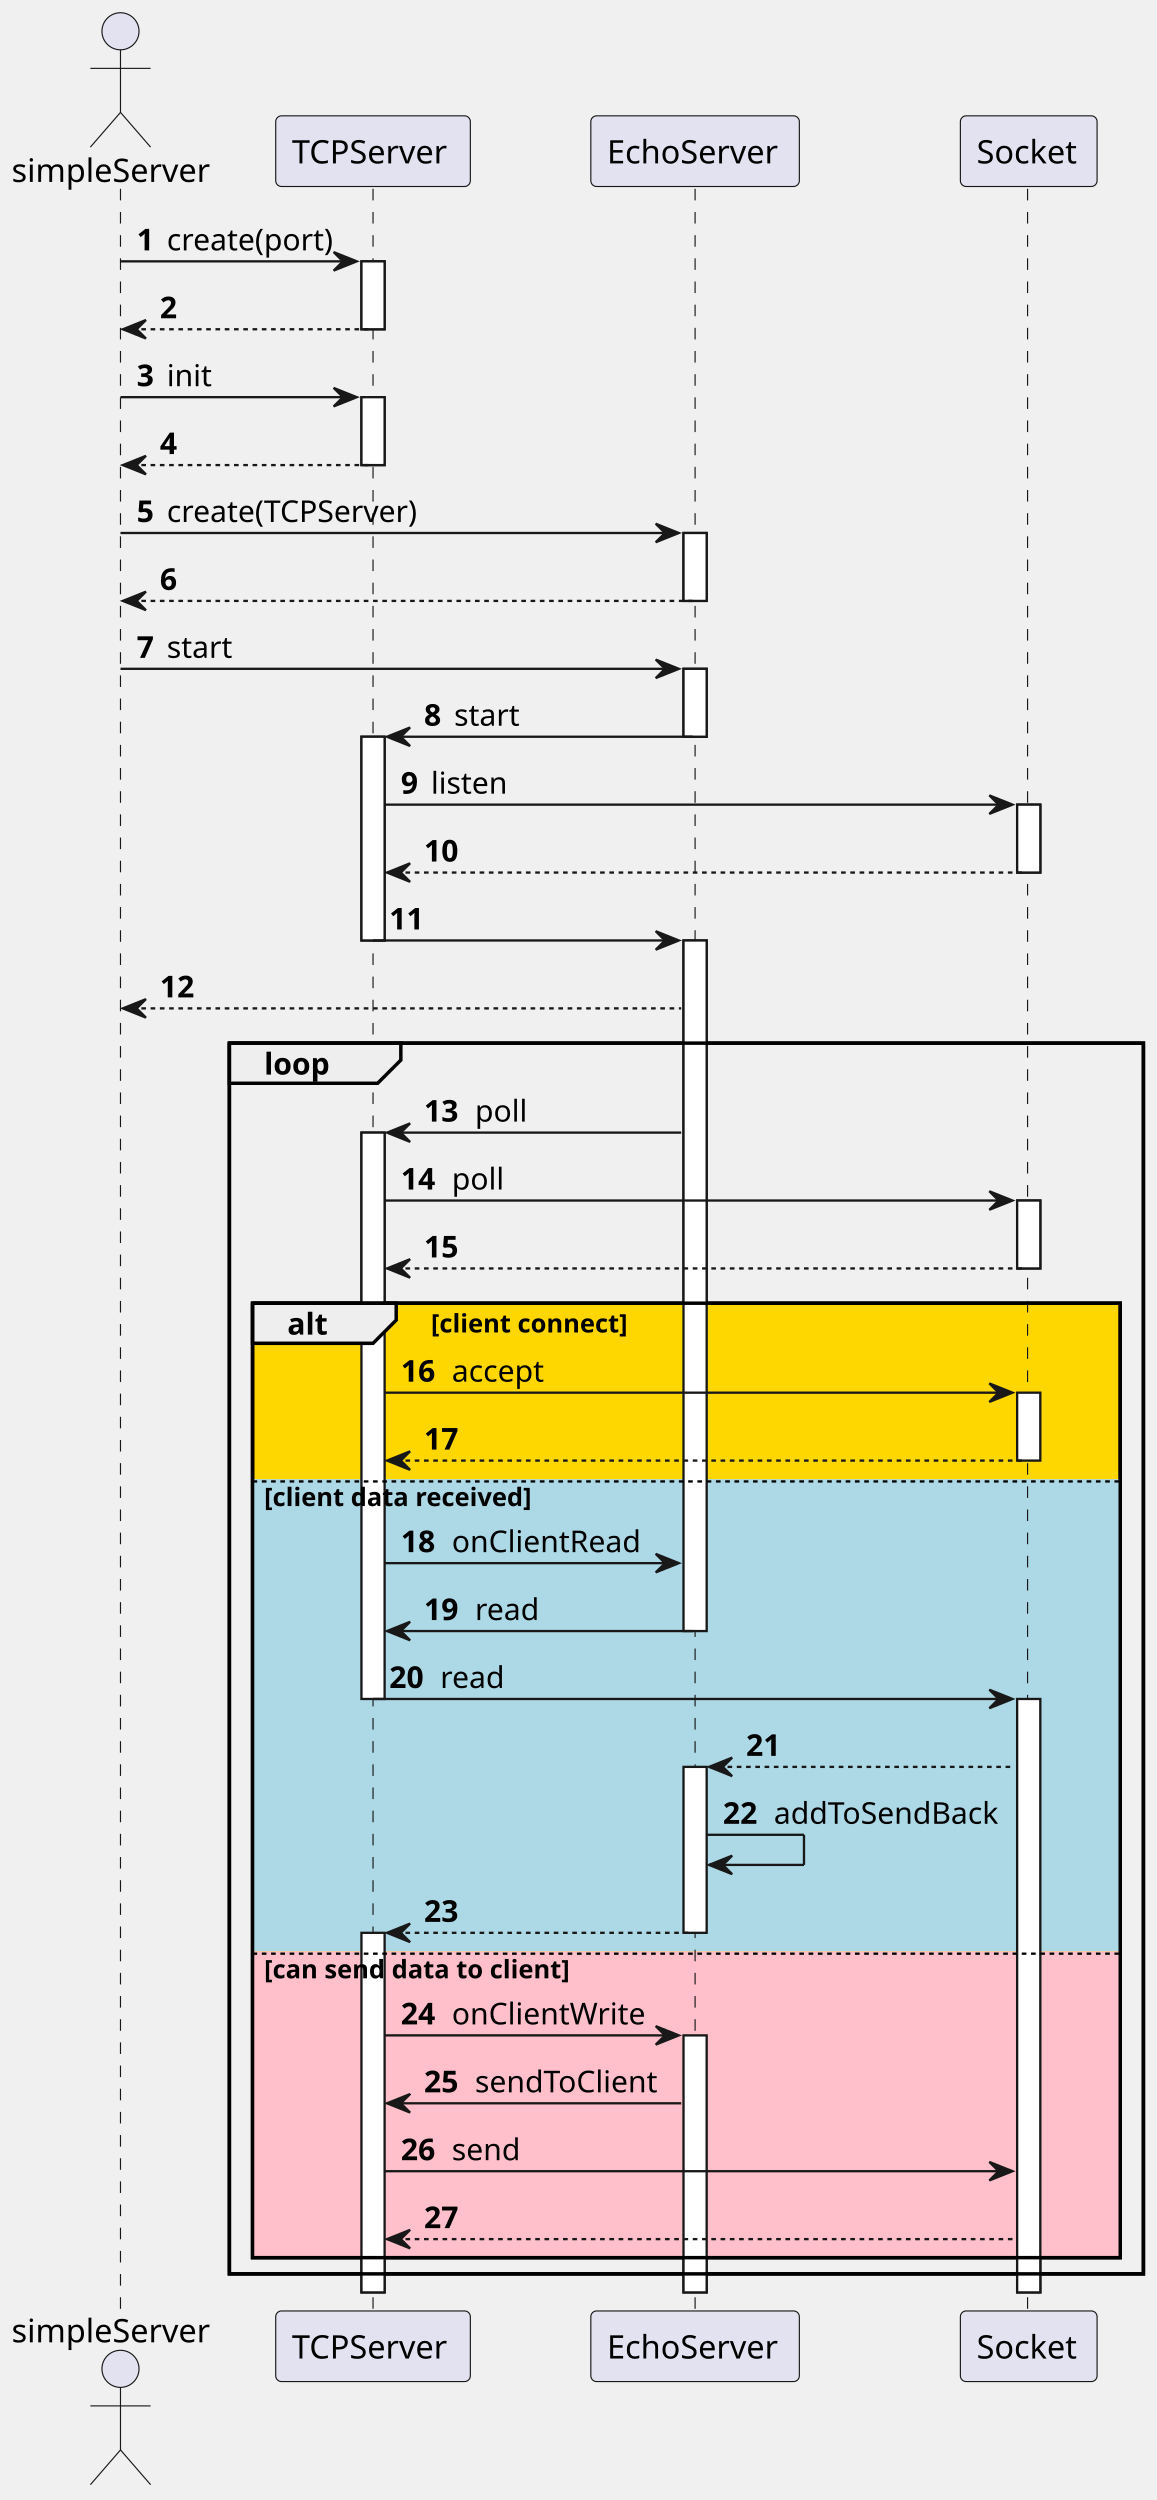
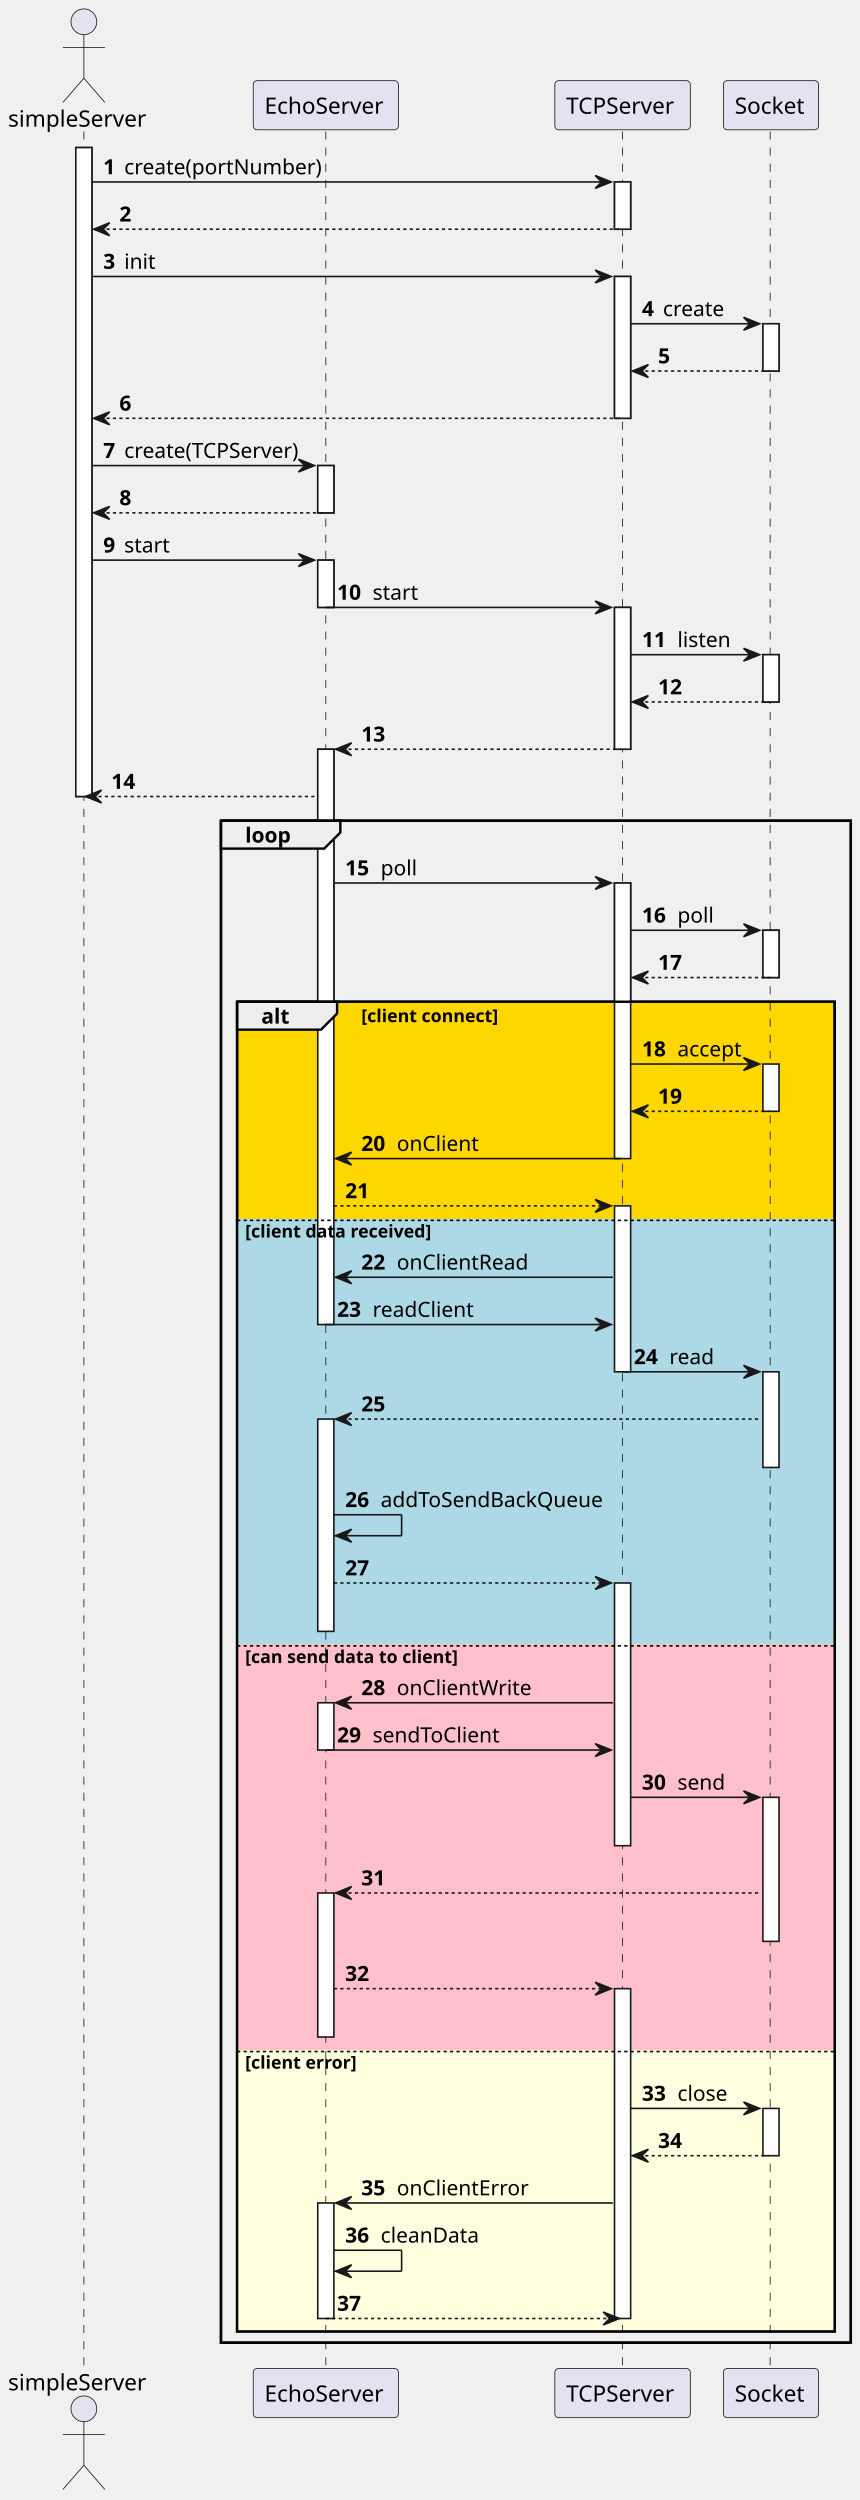
- <svg xmlns="http://www.w3.org/2000/svg" contentStyleType="text/css" height="1079px" preserveAspectRatio="none" style="width:499px;height:1079px;background:#FFFFFF;" version="1.1" viewBox="0 0 499 1079" width="499px" zoomAndPan="magnify">
+ <svg xmlns="http://www.w3.org/2000/svg" contentStyleType="text/css" height="1550px" preserveAspectRatio="none" style="width:533px;height:1550px;background:#FFFFFF;" version="1.1" viewBox="0 0 533 1550" width="533px" zoomAndPan="magnify">
  <defs />
  <g>
-     <rect fill="#FFFFFF" height="29.311" style="stroke:#181818;stroke-width:1.0;" width="10" x="156" y="112.799" />
-     <rect fill="#FFFFFF" height="29.311" style="stroke:#181818;stroke-width:1.0;" width="10" x="156" y="171.42" />
-     <rect fill="#FFFFFF" height="87.932" style="stroke:#181818;stroke-width:1.0;" width="10" x="156" y="317.973" />
-     <rect fill="#FFFFFF" height="244.44" style="stroke:#181818;stroke-width:1.0;" width="10" x="156" y="488.836" />
-     <rect fill="#FFFFFF" height="155.197" style="stroke:#181818;stroke-width:1.0;" width="10" x="156" y="834.207" />
-     <rect fill="#FFFFFF" height="29.311" style="stroke:#181818;stroke-width:1.0;" width="10" x="295" y="230.041" />
-     <rect fill="#FFFFFF" height="29.311" style="stroke:#181818;stroke-width:1.0;" width="10" x="295" y="288.662" />
-     <rect fill="#FFFFFF" height="298.06" style="stroke:#181818;stroke-width:1.0;" width="10" x="295" y="405.904" />
-     <rect fill="#FFFFFF" height="71.621" style="stroke:#181818;stroke-width:1.0;" width="10" x="295" y="762.586" />
-     <rect fill="#FFFFFF" height="110.932" style="stroke:#181818;stroke-width:1.0;" width="10" x="295" y="878.473" />
-     <rect fill="#FFFFFF" height="29.311" style="stroke:#181818;stroke-width:1.0;" width="10" x="439" y="347.283" />
-     <rect fill="#FFFFFF" height="29.311" style="stroke:#181818;stroke-width:1.0;" width="10" x="439" y="518.146" />
-     <rect fill="#FFFFFF" height="29.311" style="stroke:#181818;stroke-width:1.0;" width="10" x="439" y="601.078" />
-     <rect fill="#FFFFFF" height="256.129" style="stroke:#181818;stroke-width:1.0;" width="10" x="439" y="733.275" />
-     <rect fill="none" height="531.189" style="stroke:#000000;stroke-width:1.5;" width="394.5" x="99" y="450.215" />
-     <rect fill="#FFD700" height="411.947" style="stroke:#000000;stroke-width:1.5;" width="374.5" x="109" y="562.457" />
-     <rect fill="#ADD8E6" height="203.818" style="stroke:none;stroke-width:1.0;" width="374.5" x="109" y="638.389" />
-     <rect fill="#FFC0CB" height="132.197" style="stroke:none;stroke-width:1.0;" width="374.5" x="109" y="842.207" />
-     <line style="stroke:#181818;stroke-width:0.5;stroke-dasharray:5.0,5.0;" x1="52" x2="52" y1="81.488" y2="998.404" />
-     <line style="stroke:#181818;stroke-width:0.5;stroke-dasharray:5.0,5.0;" x1="161" x2="161" y1="81.488" y2="998.404" />
-     <line style="stroke:#181818;stroke-width:0.5;stroke-dasharray:5.0,5.0;" x1="300" x2="300" y1="81.488" y2="998.404" />
-     <line style="stroke:#181818;stroke-width:0.5;stroke-dasharray:5.0,5.0;" x1="443.5" x2="443.5" y1="81.488" y2="998.404" />
+     <rect fill="#FFFFFF" height="402.348" style="stroke:#181818;stroke-width:1.0;" width="10" x="47" y="91.488" />
+     <rect fill="#FFFFFF" height="29.311" style="stroke:#181818;stroke-width:1.0;" width="10" x="197" y="288.662" />
+     <rect fill="#FFFFFF" height="29.311" style="stroke:#181818;stroke-width:1.0;" width="10" x="197" y="347.283" />
+     <rect fill="#FFFFFF" height="356.682" style="stroke:#181818;stroke-width:1.0;" width="10" x="197" y="464.525" />
+     <rect fill="#FFFFFF" height="131.621" style="stroke:#181818;stroke-width:1.0;" width="10" x="197" y="879.828" />
+     <rect fill="#FFFFFF" height="29.311" style="stroke:#181818;stroke-width:1.0;" width="10" x="197" y="1055.715" />
+     <rect fill="#FFFFFF" height="89.311" style="stroke:#181818;stroke-width:1.0;" width="10" x="197" y="1173.647" />
+     <rect fill="#FFFFFF" height="71.621" style="stroke:#181818;stroke-width:1.0;" width="10" x="197" y="1365.844" />
+     <rect fill="#FFFFFF" height="29.311" style="stroke:#181818;stroke-width:1.0;" width="10" x="381" y="112.799" />
+     <rect fill="#FFFFFF" height="87.932" style="stroke:#181818;stroke-width:1.0;" width="10" x="381" y="171.42" />
+     <rect fill="#FFFFFF" height="87.932" style="stroke:#181818;stroke-width:1.0;" width="10" x="381" y="376.594" />
+     <rect fill="#FFFFFF" height="170.863" style="stroke:#181818;stroke-width:1.0;" width="10" x="381" y="547.457" />
+     <rect fill="#FFFFFF" height="102.887" style="stroke:#181818;stroke-width:1.0;" width="10" x="381" y="747.631" />
+     <rect fill="#FFFFFF" height="162.887" style="stroke:#181818;stroke-width:1.0;" width="10" x="381" y="981.449" />
+     <rect fill="#FFFFFF" height="204.508" style="stroke:#181818;stroke-width:1.0;" width="10" x="381" y="1232.957" />
+     <rect fill="#FFFFFF" height="29.311" style="stroke:#181818;stroke-width:1.0;" width="10" x="473" y="200.731" />
+     <rect fill="#FFFFFF" height="29.311" style="stroke:#181818;stroke-width:1.0;" width="10" x="473" y="405.904" />
+     <rect fill="#FFFFFF" height="29.311" style="stroke:#181818;stroke-width:1.0;" width="10" x="473" y="576.768" />
+     <rect fill="#FFFFFF" height="29.311" style="stroke:#181818;stroke-width:1.0;" width="10" x="473" y="659.699" />
+     <rect fill="#FFFFFF" height="59.31" style="stroke:#181818;stroke-width:1.0;" width="10" x="473" y="850.518" />
+     <rect fill="#FFFFFF" height="89.311" style="stroke:#181818;stroke-width:1.0;" width="10" x="473" y="1114.336" />
+     <rect fill="#FFFFFF" height="29.311" style="stroke:#181818;stroke-width:1.0;" width="10" x="473" y="1307.223" />
+     <rect fill="none" height="943.629" style="stroke:#000000;stroke-width:1.5;" width="390.5" x="137" y="508.836" />
+     <rect fill="#FFD700" height="824.387" style="stroke:#000000;stroke-width:1.5;" width="370.5" x="147" y="621.078" />
+     <rect fill="#ADD8E6" height="263.818" style="stroke:none;stroke-width:1.0;" width="370.5" x="147" y="755.631" />
+     <rect fill="#FFC0CB" height="251.508" style="stroke:none;stroke-width:1.0;" width="370.5" x="147" y="1019.449" />
+     <rect fill="#FFFFE0" height="174.508" style="stroke:none;stroke-width:1.0;" width="370.5" x="147" y="1270.957" />
+     <line style="stroke:#181818;stroke-width:0.5;stroke-dasharray:5.0,5.0;" x1="52" x2="52" y1="81.488" y2="1469.465" />
+     <line style="stroke:#181818;stroke-width:0.5;stroke-dasharray:5.0,5.0;" x1="202" x2="202" y1="81.488" y2="1469.465" />
+     <line style="stroke:#181818;stroke-width:0.5;stroke-dasharray:5.0,5.0;" x1="386" x2="386" y1="81.488" y2="1469.465" />
+     <line style="stroke:#181818;stroke-width:0.5;stroke-dasharray:5.0,5.0;" x1="477.5" x2="477.5" y1="81.488" y2="1469.465" />
    <text fill="#000000" font-family="sans-serif" font-size="14" lengthAdjust="spacing" textLength="88" x="5" y="78.535">simpleServer</text>
    <ellipse cx="52" cy="13.5" fill="#E2E2F0" rx="8" ry="8" style="stroke:#181818;stroke-width:0.5;" />
    <path d="M52,21.5 L52,48.5 M39,29.5 L65,29.5 M52,48.5 L39,63.5 M52,48.5 L65,63.5 " fill="none" style="stroke:#181818;stroke-width:0.5;" />
-     <text fill="#000000" font-family="sans-serif" font-size="14" lengthAdjust="spacing" textLength="88" x="5" y="1010.939">simpleServer</text>
-     <ellipse cx="52" cy="1022.393" fill="#E2E2F0" rx="8" ry="8" style="stroke:#181818;stroke-width:0.5;" />
-     <path d="M52,1030.393 L52,1057.393 M39,1038.393 L65,1038.393 M52,1057.393 L39,1072.393 M52,1057.393 L65,1072.393 " fill="none" style="stroke:#181818;stroke-width:0.5;" />
-     <rect fill="#E2E2F0" height="30.488" rx="2.5" ry="2.5" style="stroke:#181818;stroke-width:0.5;" width="84" x="119" y="50" />
-     <text fill="#000000" font-family="sans-serif" font-size="14" lengthAdjust="spacing" textLength="70" x="126" y="70.535">TCPServer</text>
-     <rect fill="#E2E2F0" height="30.488" rx="2.5" ry="2.5" style="stroke:#181818;stroke-width:0.5;" width="84" x="119" y="997.404" />
-     <text fill="#000000" font-family="sans-serif" font-size="14" lengthAdjust="spacing" textLength="70" x="126" y="1017.939">TCPServer</text>
-     <rect fill="#E2E2F0" height="30.488" rx="2.5" ry="2.5" style="stroke:#181818;stroke-width:0.5;" width="90" x="255" y="50" />
-     <text fill="#000000" font-family="sans-serif" font-size="14" lengthAdjust="spacing" textLength="76" x="262" y="70.535">EchoServer</text>
-     <rect fill="#E2E2F0" height="30.488" rx="2.5" ry="2.5" style="stroke:#181818;stroke-width:0.5;" width="90" x="255" y="997.404" />
-     <text fill="#000000" font-family="sans-serif" font-size="14" lengthAdjust="spacing" textLength="76" x="262" y="1017.939">EchoServer</text>
-     <rect fill="#E2E2F0" height="30.488" rx="2.5" ry="2.5" style="stroke:#181818;stroke-width:0.5;" width="59" x="414.5" y="50" />
-     <text fill="#000000" font-family="sans-serif" font-size="14" lengthAdjust="spacing" textLength="45" x="421.5" y="70.535">Socket</text>
-     <rect fill="#E2E2F0" height="30.488" rx="2.5" ry="2.5" style="stroke:#181818;stroke-width:0.5;" width="59" x="414.5" y="997.404" />
-     <text fill="#000000" font-family="sans-serif" font-size="14" lengthAdjust="spacing" textLength="45" x="421.5" y="1017.939">Socket</text>
-     <rect fill="#FFFFFF" height="29.311" style="stroke:#181818;stroke-width:1.0;" width="10" x="156" y="112.799" />
-     <rect fill="#FFFFFF" height="29.311" style="stroke:#181818;stroke-width:1.0;" width="10" x="156" y="171.42" />
-     <rect fill="#FFFFFF" height="87.932" style="stroke:#181818;stroke-width:1.0;" width="10" x="156" y="317.973" />
-     <rect fill="#FFFFFF" height="244.44" style="stroke:#181818;stroke-width:1.0;" width="10" x="156" y="488.836" />
-     <rect fill="#FFFFFF" height="155.197" style="stroke:#181818;stroke-width:1.0;" width="10" x="156" y="834.207" />
-     <rect fill="#FFFFFF" height="29.311" style="stroke:#181818;stroke-width:1.0;" width="10" x="295" y="230.041" />
-     <rect fill="#FFFFFF" height="29.311" style="stroke:#181818;stroke-width:1.0;" width="10" x="295" y="288.662" />
-     <rect fill="#FFFFFF" height="298.06" style="stroke:#181818;stroke-width:1.0;" width="10" x="295" y="405.904" />
-     <rect fill="#FFFFFF" height="71.621" style="stroke:#181818;stroke-width:1.0;" width="10" x="295" y="762.586" />
-     <rect fill="#FFFFFF" height="110.932" style="stroke:#181818;stroke-width:1.0;" width="10" x="295" y="878.473" />
-     <rect fill="#FFFFFF" height="29.311" style="stroke:#181818;stroke-width:1.0;" width="10" x="439" y="347.283" />
-     <rect fill="#FFFFFF" height="29.311" style="stroke:#181818;stroke-width:1.0;" width="10" x="439" y="518.146" />
-     <rect fill="#FFFFFF" height="29.311" style="stroke:#181818;stroke-width:1.0;" width="10" x="439" y="601.078" />
-     <rect fill="#FFFFFF" height="256.129" style="stroke:#181818;stroke-width:1.0;" width="10" x="439" y="733.275" />
-     <polygon fill="#181818" points="144,108.799,154,112.799,144,116.799,148,112.799" style="stroke:#181818;stroke-width:1.0;" />
-     <line style="stroke:#181818;stroke-width:1.0;" x1="52" x2="150" y1="112.799" y2="112.799" />
-     <text fill="#000000" font-family="sans-serif" font-size="13" font-weight="bold" lengthAdjust="spacing" textLength="9" x="59" y="108.057">1</text>
-     <text fill="#000000" font-family="sans-serif" font-size="13" lengthAdjust="spacing" textLength="72" x="72" y="108.057">create(port)</text>
-     <polygon fill="#181818" points="63,138.109,53,142.109,63,146.109,59,142.109" style="stroke:#181818;stroke-width:1.0;" />
-     <line style="stroke:#181818;stroke-width:1.0;stroke-dasharray:2.0,2.0;" x1="57" x2="160" y1="142.109" y2="142.109" />
-     <text fill="#000000" font-family="sans-serif" font-size="13" font-weight="bold" lengthAdjust="spacing" textLength="9" x="69" y="137.367">2</text>
-     <text fill="#000000" font-family="sans-serif" font-size="13" lengthAdjust="spacing" textLength="4" x="82" y="137.367"> </text>
-     <polygon fill="#181818" points="144,167.42,154,171.42,144,175.42,148,171.42" style="stroke:#181818;stroke-width:1.0;" />
-     <line style="stroke:#181818;stroke-width:1.0;" x1="52" x2="150" y1="171.42" y2="171.42" />
-     <text fill="#000000" font-family="sans-serif" font-size="13" font-weight="bold" lengthAdjust="spacing" textLength="9" x="59" y="166.678">3</text>
-     <text fill="#000000" font-family="sans-serif" font-size="13" lengthAdjust="spacing" textLength="21" x="72" y="166.678">init</text>
-     <polygon fill="#181818" points="63,196.731,53,200.731,63,204.731,59,200.731" style="stroke:#181818;stroke-width:1.0;" />
-     <line style="stroke:#181818;stroke-width:1.0;stroke-dasharray:2.0,2.0;" x1="57" x2="160" y1="200.731" y2="200.731" />
-     <text fill="#000000" font-family="sans-serif" font-size="13" font-weight="bold" lengthAdjust="spacing" textLength="9" x="69" y="195.988">4</text>
-     <text fill="#000000" font-family="sans-serif" font-size="13" lengthAdjust="spacing" textLength="4" x="82" y="195.988"> </text>
-     <polygon fill="#181818" points="283,226.041,293,230.041,283,234.041,287,230.041" style="stroke:#181818;stroke-width:1.0;" />
-     <line style="stroke:#181818;stroke-width:1.0;" x1="52" x2="289" y1="230.041" y2="230.041" />
-     <text fill="#000000" font-family="sans-serif" font-size="13" font-weight="bold" lengthAdjust="spacing" textLength="9" x="59" y="225.299">5</text>
-     <text fill="#000000" font-family="sans-serif" font-size="13" lengthAdjust="spacing" textLength="108" x="72" y="225.299">create(TCPServer)</text>
-     <polygon fill="#181818" points="63,255.352,53,259.352,63,263.352,59,259.352" style="stroke:#181818;stroke-width:1.0;" />
-     <line style="stroke:#181818;stroke-width:1.0;stroke-dasharray:2.0,2.0;" x1="57" x2="299" y1="259.352" y2="259.352" />
-     <text fill="#000000" font-family="sans-serif" font-size="13" font-weight="bold" lengthAdjust="spacing" textLength="9" x="69" y="254.609">6</text>
-     <text fill="#000000" font-family="sans-serif" font-size="13" lengthAdjust="spacing" textLength="4" x="82" y="254.609"> </text>
-     <polygon fill="#181818" points="283,284.662,293,288.662,283,292.662,287,288.662" style="stroke:#181818;stroke-width:1.0;" />
-     <line style="stroke:#181818;stroke-width:1.0;" x1="52" x2="289" y1="288.662" y2="288.662" />
-     <text fill="#000000" font-family="sans-serif" font-size="13" font-weight="bold" lengthAdjust="spacing" textLength="9" x="59" y="283.92">7</text>
-     <text fill="#000000" font-family="sans-serif" font-size="13" lengthAdjust="spacing" textLength="29" x="72" y="283.92">start</text>
-     <polygon fill="#181818" points="177,313.973,167,317.973,177,321.973,173,317.973" style="stroke:#181818;stroke-width:1.0;" />
-     <line style="stroke:#181818;stroke-width:1.0;" x1="171" x2="299" y1="317.973" y2="317.973" />
-     <text fill="#000000" font-family="sans-serif" font-size="13" font-weight="bold" lengthAdjust="spacing" textLength="9" x="183" y="313.231">8</text>
-     <text fill="#000000" font-family="sans-serif" font-size="13" lengthAdjust="spacing" textLength="29" x="196" y="313.231">start</text>
-     <polygon fill="#181818" points="427,343.283,437,347.283,427,351.283,431,347.283" style="stroke:#181818;stroke-width:1.0;" />
-     <line style="stroke:#181818;stroke-width:1.0;" x1="166" x2="433" y1="347.283" y2="347.283" />
-     <text fill="#000000" font-family="sans-serif" font-size="13" font-weight="bold" lengthAdjust="spacing" textLength="9" x="173" y="342.541">9</text>
-     <text fill="#000000" font-family="sans-serif" font-size="13" lengthAdjust="spacing" textLength="35" x="186" y="342.541">listen</text>
-     <polygon fill="#181818" points="177,372.594,167,376.594,177,380.594,173,376.594" style="stroke:#181818;stroke-width:1.0;" />
-     <line style="stroke:#181818;stroke-width:1.0;stroke-dasharray:2.0,2.0;" x1="171" x2="443" y1="376.594" y2="376.594" />
-     <text fill="#000000" font-family="sans-serif" font-size="13" font-weight="bold" lengthAdjust="spacing" textLength="18" x="183" y="371.852">10</text>
-     <text fill="#000000" font-family="sans-serif" font-size="13" lengthAdjust="spacing" textLength="4" x="205" y="371.852"> </text>
-     <polygon fill="#181818" points="283,401.904,293,405.904,283,409.904,287,405.904" style="stroke:#181818;stroke-width:1.0;" />
-     <line style="stroke:#181818;stroke-width:1.0;" x1="161" x2="289" y1="405.904" y2="405.904" />
-     <text fill="#000000" font-family="sans-serif" font-size="13" font-weight="bold" lengthAdjust="spacing" textLength="18" x="168" y="401.162">11</text>
-     <text fill="#000000" font-family="sans-serif" font-size="13" lengthAdjust="spacing" textLength="4" x="190" y="401.162"> </text>
-     <polygon fill="#181818" points="63,431.215,53,435.215,63,439.215,59,435.215" style="stroke:#181818;stroke-width:1.0;" />
-     <line style="stroke:#181818;stroke-width:1.0;stroke-dasharray:2.0,2.0;" x1="57" x2="294" y1="435.215" y2="435.215" />
-     <text fill="#000000" font-family="sans-serif" font-size="13" font-weight="bold" lengthAdjust="spacing" textLength="18" x="69" y="430.473">12</text>
-     <text fill="#000000" font-family="sans-serif" font-size="13" lengthAdjust="spacing" textLength="4" x="91" y="430.473"> </text>
-     <path d="M99,450.215 L173,450.215 L173,457.525 L163,467.525 L99,467.525 L99,450.215 " fill="#EEEEEE" style="stroke:#000000;stroke-width:1.5;" />
-     <rect fill="none" height="531.189" style="stroke:#000000;stroke-width:1.5;" width="394.5" x="99" y="450.215" />
-     <text fill="#000000" font-family="sans-serif" font-size="13" font-weight="bold" lengthAdjust="spacing" textLength="29" x="114" y="463.783">loop</text>
-     <polygon fill="#181818" points="177,484.836,167,488.836,177,492.836,173,488.836" style="stroke:#181818;stroke-width:1.0;" />
-     <line style="stroke:#181818;stroke-width:1.0;" x1="171" x2="294" y1="488.836" y2="488.836" />
-     <text fill="#000000" font-family="sans-serif" font-size="13" font-weight="bold" lengthAdjust="spacing" textLength="18" x="183" y="484.094">13</text>
-     <text fill="#000000" font-family="sans-serif" font-size="13" lengthAdjust="spacing" textLength="24" x="205" y="484.094">poll</text>
-     <polygon fill="#181818" points="427,514.146,437,518.146,427,522.146,431,518.146" style="stroke:#181818;stroke-width:1.0;" />
-     <line style="stroke:#181818;stroke-width:1.0;" x1="166" x2="433" y1="518.146" y2="518.146" />
-     <text fill="#000000" font-family="sans-serif" font-size="13" font-weight="bold" lengthAdjust="spacing" textLength="18" x="173" y="513.404">14</text>
-     <text fill="#000000" font-family="sans-serif" font-size="13" lengthAdjust="spacing" textLength="24" x="195" y="513.404">poll</text>
-     <polygon fill="#181818" points="177,543.457,167,547.457,177,551.457,173,547.457" style="stroke:#181818;stroke-width:1.0;" />
-     <line style="stroke:#181818;stroke-width:1.0;stroke-dasharray:2.0,2.0;" x1="171" x2="443" y1="547.457" y2="547.457" />
-     <text fill="#000000" font-family="sans-serif" font-size="13" font-weight="bold" lengthAdjust="spacing" textLength="18" x="183" y="542.715">15</text>
-     <text fill="#000000" font-family="sans-serif" font-size="13" lengthAdjust="spacing" textLength="4" x="205" y="542.715"> </text>
-     <path d="M109,562.457 L171,562.457 L171,569.768 L161,579.768 L109,579.768 L109,562.457 " fill="#EEEEEE" style="stroke:#000000;stroke-width:1.5;" />
-     <rect fill="none" height="411.947" style="stroke:#000000;stroke-width:1.5;" width="374.5" x="109" y="562.457" />
-     <text fill="#000000" font-family="sans-serif" font-size="13" font-weight="bold" lengthAdjust="spacing" textLength="17" x="124" y="576.025">alt</text>
-     <text fill="#000000" font-family="sans-serif" font-size="11" font-weight="bold" lengthAdjust="spacing" textLength="86" x="186" y="575.092">[client connect]</text>
-     <polygon fill="#181818" points="427,597.078,437,601.078,427,605.078,431,601.078" style="stroke:#181818;stroke-width:1.0;" />
-     <line style="stroke:#181818;stroke-width:1.0;" x1="166" x2="433" y1="601.078" y2="601.078" />
-     <text fill="#000000" font-family="sans-serif" font-size="13" font-weight="bold" lengthAdjust="spacing" textLength="18" x="173" y="596.336">16</text>
-     <text fill="#000000" font-family="sans-serif" font-size="13" lengthAdjust="spacing" textLength="41" x="195" y="596.336">accept</text>
-     <polygon fill="#181818" points="177,626.389,167,630.389,177,634.389,173,630.389" style="stroke:#181818;stroke-width:1.0;" />
-     <line style="stroke:#181818;stroke-width:1.0;stroke-dasharray:2.0,2.0;" x1="171" x2="443" y1="630.389" y2="630.389" />
-     <text fill="#000000" font-family="sans-serif" font-size="13" font-weight="bold" lengthAdjust="spacing" textLength="18" x="183" y="625.646">17</text>
-     <text fill="#000000" font-family="sans-serif" font-size="13" lengthAdjust="spacing" textLength="4" x="205" y="625.646"> </text>
-     <line style="stroke:#000000;stroke-width:1.0;stroke-dasharray:2.0,2.0;" x1="109" x2="483.5" y1="639.389" y2="639.389" />
-     <text fill="#000000" font-family="sans-serif" font-size="11" font-weight="bold" lengthAdjust="spacing" textLength="117" x="114" y="650.023">[client data received]</text>
-     <polygon fill="#181818" points="283,670.654,293,674.654,283,678.654,287,674.654" style="stroke:#181818;stroke-width:1.0;" />
-     <line style="stroke:#181818;stroke-width:1.0;" x1="166" x2="289" y1="674.654" y2="674.654" />
-     <text fill="#000000" font-family="sans-serif" font-size="13" font-weight="bold" lengthAdjust="spacing" textLength="18" x="173" y="669.912">18</text>
-     <text fill="#000000" font-family="sans-serif" font-size="13" lengthAdjust="spacing" textLength="83" x="195" y="669.912">onClientRead</text>
-     <polygon fill="#181818" points="177,699.965,167,703.965,177,707.965,173,703.965" style="stroke:#181818;stroke-width:1.0;" />
-     <line style="stroke:#181818;stroke-width:1.0;" x1="171" x2="299" y1="703.965" y2="703.965" />
-     <text fill="#000000" font-family="sans-serif" font-size="13" font-weight="bold" lengthAdjust="spacing" textLength="18" x="183" y="699.223">19</text>
-     <text fill="#000000" font-family="sans-serif" font-size="13" lengthAdjust="spacing" textLength="27" x="205" y="699.223">read</text>
-     <polygon fill="#181818" points="427,729.275,437,733.275,427,737.275,431,733.275" style="stroke:#181818;stroke-width:1.0;" />
-     <line style="stroke:#181818;stroke-width:1.0;" x1="161" x2="433" y1="733.275" y2="733.275" />
-     <text fill="#000000" font-family="sans-serif" font-size="13" font-weight="bold" lengthAdjust="spacing" textLength="18" x="168" y="728.533">20</text>
-     <text fill="#000000" font-family="sans-serif" font-size="13" lengthAdjust="spacing" textLength="27" x="190" y="728.533">read</text>
-     <polygon fill="#181818" points="316,758.586,306,762.586,316,766.586,312,762.586" style="stroke:#181818;stroke-width:1.0;" />
-     <line style="stroke:#181818;stroke-width:1.0;stroke-dasharray:2.0,2.0;" x1="310" x2="438" y1="762.586" y2="762.586" />
-     <text fill="#000000" font-family="sans-serif" font-size="13" font-weight="bold" lengthAdjust="spacing" textLength="18" x="322" y="757.844">21</text>
-     <text fill="#000000" font-family="sans-serif" font-size="13" lengthAdjust="spacing" textLength="4" x="344" y="757.844"> </text>
-     <line style="stroke:#181818;stroke-width:1.0;" x1="305" x2="347" y1="791.896" y2="791.896" />
-     <line style="stroke:#181818;stroke-width:1.0;" x1="347" x2="347" y1="791.896" y2="804.896" />
-     <line style="stroke:#181818;stroke-width:1.0;" x1="306" x2="347" y1="804.896" y2="804.896" />
-     <polygon fill="#181818" points="316,800.896,306,804.896,316,808.896,312,804.896" style="stroke:#181818;stroke-width:1.0;" />
-     <text fill="#000000" font-family="sans-serif" font-size="13" font-weight="bold" lengthAdjust="spacing" textLength="18" x="312" y="787.154">22</text>
-     <text fill="#000000" font-family="sans-serif" font-size="13" lengthAdjust="spacing" textLength="98" x="334" y="787.154">addToSendBack</text>
-     <polygon fill="#181818" points="177,830.207,167,834.207,177,838.207,173,834.207" style="stroke:#181818;stroke-width:1.0;" />
-     <line style="stroke:#181818;stroke-width:1.0;stroke-dasharray:2.0,2.0;" x1="171" x2="299" y1="834.207" y2="834.207" />
-     <text fill="#000000" font-family="sans-serif" font-size="13" font-weight="bold" lengthAdjust="spacing" textLength="18" x="183" y="829.465">23</text>
-     <text fill="#000000" font-family="sans-serif" font-size="13" lengthAdjust="spacing" textLength="4" x="205" y="829.465"> </text>
-     <line style="stroke:#000000;stroke-width:1.0;stroke-dasharray:2.0,2.0;" x1="109" x2="483.5" y1="843.207" y2="843.207" />
-     <text fill="#000000" font-family="sans-serif" font-size="11" font-weight="bold" lengthAdjust="spacing" textLength="134" x="114" y="853.842">[can send data to client]</text>
-     <polygon fill="#181818" points="283,874.473,293,878.473,283,882.473,287,878.473" style="stroke:#181818;stroke-width:1.0;" />
-     <line style="stroke:#181818;stroke-width:1.0;" x1="166" x2="289" y1="878.473" y2="878.473" />
-     <text fill="#000000" font-family="sans-serif" font-size="13" font-weight="bold" lengthAdjust="spacing" textLength="18" x="173" y="873.731">24</text>
-     <text fill="#000000" font-family="sans-serif" font-size="13" lengthAdjust="spacing" textLength="85" x="195" y="873.731">onClientWrite</text>
-     <polygon fill="#181818" points="177,903.783,167,907.783,177,911.783,173,907.783" style="stroke:#181818;stroke-width:1.0;" />
-     <line style="stroke:#181818;stroke-width:1.0;" x1="171" x2="294" y1="907.783" y2="907.783" />
-     <text fill="#000000" font-family="sans-serif" font-size="13" font-weight="bold" lengthAdjust="spacing" textLength="18" x="183" y="903.041">25</text>
-     <text fill="#000000" font-family="sans-serif" font-size="13" lengthAdjust="spacing" textLength="83" x="205" y="903.041">sendToClient</text>
-     <polygon fill="#181818" points="427,933.094,437,937.094,427,941.094,431,937.094" style="stroke:#181818;stroke-width:1.0;" />
-     <line style="stroke:#181818;stroke-width:1.0;" x1="166" x2="433" y1="937.094" y2="937.094" />
-     <text fill="#000000" font-family="sans-serif" font-size="13" font-weight="bold" lengthAdjust="spacing" textLength="18" x="173" y="932.352">26</text>
-     <text fill="#000000" font-family="sans-serif" font-size="13" lengthAdjust="spacing" textLength="30" x="195" y="932.352">send</text>
-     <polygon fill="#181818" points="177,962.404,167,966.404,177,970.404,173,966.404" style="stroke:#181818;stroke-width:1.0;" />
-     <line style="stroke:#181818;stroke-width:1.0;stroke-dasharray:2.0,2.0;" x1="171" x2="438" y1="966.404" y2="966.404" />
-     <text fill="#000000" font-family="sans-serif" font-size="13" font-weight="bold" lengthAdjust="spacing" textLength="18" x="183" y="961.662">27</text>
-     <text fill="#000000" font-family="sans-serif" font-size="13" lengthAdjust="spacing" textLength="4" x="205" y="961.662"> </text>
+     <text fill="#000000" font-family="sans-serif" font-size="14" lengthAdjust="spacing" textLength="88" x="5" y="1482">simpleServer</text>
+     <ellipse cx="52" cy="1493.453" fill="#E2E2F0" rx="8" ry="8" style="stroke:#181818;stroke-width:0.5;" />
+     <path d="M52,1501.453 L52,1528.453 M39,1509.453 L65,1509.453 M52,1528.453 L39,1543.453 M52,1528.453 L65,1543.453 " fill="none" style="stroke:#181818;stroke-width:0.5;" />
+     <rect fill="#E2E2F0" height="30.488" rx="2.5" ry="2.5" style="stroke:#181818;stroke-width:0.5;" width="90" x="157" y="50" />
+     <text fill="#000000" font-family="sans-serif" font-size="14" lengthAdjust="spacing" textLength="76" x="164" y="70.535">EchoServer</text>
+     <rect fill="#E2E2F0" height="30.488" rx="2.5" ry="2.5" style="stroke:#181818;stroke-width:0.5;" width="90" x="157" y="1468.465" />
+     <text fill="#000000" font-family="sans-serif" font-size="14" lengthAdjust="spacing" textLength="76" x="164" y="1489">EchoServer</text>
+     <rect fill="#E2E2F0" height="30.488" rx="2.5" ry="2.5" style="stroke:#181818;stroke-width:0.5;" width="84" x="344" y="50" />
+     <text fill="#000000" font-family="sans-serif" font-size="14" lengthAdjust="spacing" textLength="70" x="351" y="70.535">TCPServer</text>
+     <rect fill="#E2E2F0" height="30.488" rx="2.5" ry="2.5" style="stroke:#181818;stroke-width:0.5;" width="84" x="344" y="1468.465" />
+     <text fill="#000000" font-family="sans-serif" font-size="14" lengthAdjust="spacing" textLength="70" x="351" y="1489">TCPServer</text>
+     <rect fill="#E2E2F0" height="30.488" rx="2.5" ry="2.5" style="stroke:#181818;stroke-width:0.5;" width="59" x="448.5" y="50" />
+     <text fill="#000000" font-family="sans-serif" font-size="14" lengthAdjust="spacing" textLength="45" x="455.5" y="70.535">Socket</text>
+     <rect fill="#E2E2F0" height="30.488" rx="2.5" ry="2.5" style="stroke:#181818;stroke-width:0.5;" width="59" x="448.5" y="1468.465" />
+     <text fill="#000000" font-family="sans-serif" font-size="14" lengthAdjust="spacing" textLength="45" x="455.5" y="1489">Socket</text>
+     <rect fill="#FFFFFF" height="402.348" style="stroke:#181818;stroke-width:1.0;" width="10" x="47" y="91.488" />
+     <rect fill="#FFFFFF" height="29.311" style="stroke:#181818;stroke-width:1.0;" width="10" x="197" y="288.662" />
+     <rect fill="#FFFFFF" height="29.311" style="stroke:#181818;stroke-width:1.0;" width="10" x="197" y="347.283" />
+     <rect fill="#FFFFFF" height="356.682" style="stroke:#181818;stroke-width:1.0;" width="10" x="197" y="464.525" />
+     <rect fill="#FFFFFF" height="131.621" style="stroke:#181818;stroke-width:1.0;" width="10" x="197" y="879.828" />
+     <rect fill="#FFFFFF" height="29.311" style="stroke:#181818;stroke-width:1.0;" width="10" x="197" y="1055.715" />
+     <rect fill="#FFFFFF" height="89.311" style="stroke:#181818;stroke-width:1.0;" width="10" x="197" y="1173.647" />
+     <rect fill="#FFFFFF" height="71.621" style="stroke:#181818;stroke-width:1.0;" width="10" x="197" y="1365.844" />
+     <rect fill="#FFFFFF" height="29.311" style="stroke:#181818;stroke-width:1.0;" width="10" x="381" y="112.799" />
+     <rect fill="#FFFFFF" height="87.932" style="stroke:#181818;stroke-width:1.0;" width="10" x="381" y="171.42" />
+     <rect fill="#FFFFFF" height="87.932" style="stroke:#181818;stroke-width:1.0;" width="10" x="381" y="376.594" />
+     <rect fill="#FFFFFF" height="170.863" style="stroke:#181818;stroke-width:1.0;" width="10" x="381" y="547.457" />
+     <rect fill="#FFFFFF" height="102.887" style="stroke:#181818;stroke-width:1.0;" width="10" x="381" y="747.631" />
+     <rect fill="#FFFFFF" height="162.887" style="stroke:#181818;stroke-width:1.0;" width="10" x="381" y="981.449" />
+     <rect fill="#FFFFFF" height="204.508" style="stroke:#181818;stroke-width:1.0;" width="10" x="381" y="1232.957" />
+     <rect fill="#FFFFFF" height="29.311" style="stroke:#181818;stroke-width:1.0;" width="10" x="473" y="200.731" />
+     <rect fill="#FFFFFF" height="29.311" style="stroke:#181818;stroke-width:1.0;" width="10" x="473" y="405.904" />
+     <rect fill="#FFFFFF" height="29.311" style="stroke:#181818;stroke-width:1.0;" width="10" x="473" y="576.768" />
+     <rect fill="#FFFFFF" height="29.311" style="stroke:#181818;stroke-width:1.0;" width="10" x="473" y="659.699" />
+     <rect fill="#FFFFFF" height="59.31" style="stroke:#181818;stroke-width:1.0;" width="10" x="473" y="850.518" />
+     <rect fill="#FFFFFF" height="89.311" style="stroke:#181818;stroke-width:1.0;" width="10" x="473" y="1114.336" />
+     <rect fill="#FFFFFF" height="29.311" style="stroke:#181818;stroke-width:1.0;" width="10" x="473" y="1307.223" />
+     <polygon fill="#181818" points="369,108.799,379,112.799,369,116.799,373,112.799" style="stroke:#181818;stroke-width:1.0;" />
+     <line style="stroke:#181818;stroke-width:1.0;" x1="57" x2="375" y1="112.799" y2="112.799" />
+     <text fill="#000000" font-family="sans-serif" font-size="13" font-weight="bold" lengthAdjust="spacing" textLength="9" x="64" y="108.057">1</text>
+     <text fill="#000000" font-family="sans-serif" font-size="13" lengthAdjust="spacing" textLength="122" x="77" y="108.057">create(portNumber)</text>
+     <polygon fill="#181818" points="68,138.109,58,142.109,68,146.109,64,142.109" style="stroke:#181818;stroke-width:1.0;" />
+     <line style="stroke:#181818;stroke-width:1.0;stroke-dasharray:2.0,2.0;" x1="62" x2="385" y1="142.109" y2="142.109" />
+     <text fill="#000000" font-family="sans-serif" font-size="13" font-weight="bold" lengthAdjust="spacing" textLength="9" x="74" y="137.367">2</text>
+     <text fill="#000000" font-family="sans-serif" font-size="13" lengthAdjust="spacing" textLength="4" x="87" y="137.367"> </text>
+     <polygon fill="#181818" points="369,167.42,379,171.42,369,175.42,373,171.42" style="stroke:#181818;stroke-width:1.0;" />
+     <line style="stroke:#181818;stroke-width:1.0;" x1="57" x2="375" y1="171.42" y2="171.42" />
+     <text fill="#000000" font-family="sans-serif" font-size="13" font-weight="bold" lengthAdjust="spacing" textLength="9" x="64" y="166.678">3</text>
+     <text fill="#000000" font-family="sans-serif" font-size="13" lengthAdjust="spacing" textLength="21" x="77" y="166.678">init</text>
+     <polygon fill="#181818" points="461,196.731,471,200.731,461,204.731,465,200.731" style="stroke:#181818;stroke-width:1.0;" />
+     <line style="stroke:#181818;stroke-width:1.0;" x1="391" x2="467" y1="200.731" y2="200.731" />
+     <text fill="#000000" font-family="sans-serif" font-size="13" font-weight="bold" lengthAdjust="spacing" textLength="9" x="398" y="195.988">4</text>
+     <text fill="#000000" font-family="sans-serif" font-size="13" lengthAdjust="spacing" textLength="38" x="411" y="195.988">create</text>
+     <polygon fill="#181818" points="402,226.041,392,230.041,402,234.041,398,230.041" style="stroke:#181818;stroke-width:1.0;" />
+     <line style="stroke:#181818;stroke-width:1.0;stroke-dasharray:2.0,2.0;" x1="396" x2="477" y1="230.041" y2="230.041" />
+     <text fill="#000000" font-family="sans-serif" font-size="13" font-weight="bold" lengthAdjust="spacing" textLength="9" x="408" y="225.299">5</text>
+     <text fill="#000000" font-family="sans-serif" font-size="13" lengthAdjust="spacing" textLength="4" x="421" y="225.299"> </text>
+     <polygon fill="#181818" points="68,255.352,58,259.352,68,263.352,64,259.352" style="stroke:#181818;stroke-width:1.0;" />
+     <line style="stroke:#181818;stroke-width:1.0;stroke-dasharray:2.0,2.0;" x1="62" x2="385" y1="259.352" y2="259.352" />
+     <text fill="#000000" font-family="sans-serif" font-size="13" font-weight="bold" lengthAdjust="spacing" textLength="9" x="74" y="254.609">6</text>
+     <text fill="#000000" font-family="sans-serif" font-size="13" lengthAdjust="spacing" textLength="4" x="87" y="254.609"> </text>
+     <polygon fill="#181818" points="185,284.662,195,288.662,185,292.662,189,288.662" style="stroke:#181818;stroke-width:1.0;" />
+     <line style="stroke:#181818;stroke-width:1.0;" x1="57" x2="191" y1="288.662" y2="288.662" />
+     <text fill="#000000" font-family="sans-serif" font-size="13" font-weight="bold" lengthAdjust="spacing" textLength="9" x="64" y="283.92">7</text>
+     <text fill="#000000" font-family="sans-serif" font-size="13" lengthAdjust="spacing" textLength="108" x="77" y="283.92">create(TCPServer)</text>
+     <polygon fill="#181818" points="68,313.973,58,317.973,68,321.973,64,317.973" style="stroke:#181818;stroke-width:1.0;" />
+     <line style="stroke:#181818;stroke-width:1.0;stroke-dasharray:2.0,2.0;" x1="62" x2="201" y1="317.973" y2="317.973" />
+     <text fill="#000000" font-family="sans-serif" font-size="13" font-weight="bold" lengthAdjust="spacing" textLength="9" x="74" y="313.231">8</text>
+     <text fill="#000000" font-family="sans-serif" font-size="13" lengthAdjust="spacing" textLength="4" x="87" y="313.231"> </text>
+     <polygon fill="#181818" points="185,343.283,195,347.283,185,351.283,189,347.283" style="stroke:#181818;stroke-width:1.0;" />
+     <line style="stroke:#181818;stroke-width:1.0;" x1="57" x2="191" y1="347.283" y2="347.283" />
+     <text fill="#000000" font-family="sans-serif" font-size="13" font-weight="bold" lengthAdjust="spacing" textLength="9" x="64" y="342.541">9</text>
+     <text fill="#000000" font-family="sans-serif" font-size="13" lengthAdjust="spacing" textLength="29" x="77" y="342.541">start</text>
+     <polygon fill="#181818" points="369,372.594,379,376.594,369,380.594,373,376.594" style="stroke:#181818;stroke-width:1.0;" />
+     <line style="stroke:#181818;stroke-width:1.0;" x1="202" x2="375" y1="376.594" y2="376.594" />
+     <text fill="#000000" font-family="sans-serif" font-size="13" font-weight="bold" lengthAdjust="spacing" textLength="18" x="209" y="371.852">10</text>
+     <text fill="#000000" font-family="sans-serif" font-size="13" lengthAdjust="spacing" textLength="29" x="231" y="371.852">start</text>
+     <polygon fill="#181818" points="461,401.904,471,405.904,461,409.904,465,405.904" style="stroke:#181818;stroke-width:1.0;" />
+     <line style="stroke:#181818;stroke-width:1.0;" x1="391" x2="467" y1="405.904" y2="405.904" />
+     <text fill="#000000" font-family="sans-serif" font-size="13" font-weight="bold" lengthAdjust="spacing" textLength="18" x="398" y="401.162">11</text>
+     <text fill="#000000" font-family="sans-serif" font-size="13" lengthAdjust="spacing" textLength="35" x="420" y="401.162">listen</text>
+     <polygon fill="#181818" points="402,431.215,392,435.215,402,439.215,398,435.215" style="stroke:#181818;stroke-width:1.0;" />
+     <line style="stroke:#181818;stroke-width:1.0;stroke-dasharray:2.0,2.0;" x1="396" x2="477" y1="435.215" y2="435.215" />
+     <text fill="#000000" font-family="sans-serif" font-size="13" font-weight="bold" lengthAdjust="spacing" textLength="18" x="408" y="430.473">12</text>
+     <text fill="#000000" font-family="sans-serif" font-size="13" lengthAdjust="spacing" textLength="4" x="430" y="430.473"> </text>
+     <polygon fill="#181818" points="218,460.525,208,464.525,218,468.525,214,464.525" style="stroke:#181818;stroke-width:1.0;" />
+     <line style="stroke:#181818;stroke-width:1.0;stroke-dasharray:2.0,2.0;" x1="212" x2="385" y1="464.525" y2="464.525" />
+     <text fill="#000000" font-family="sans-serif" font-size="13" font-weight="bold" lengthAdjust="spacing" textLength="18" x="224" y="459.783">13</text>
+     <text fill="#000000" font-family="sans-serif" font-size="13" lengthAdjust="spacing" textLength="4" x="246" y="459.783"> </text>
+     <polygon fill="#181818" points="63,489.836,53,493.836,63,497.836,59,493.836" style="stroke:#181818;stroke-width:1.0;" />
+     <line style="stroke:#181818;stroke-width:1.0;stroke-dasharray:2.0,2.0;" x1="57" x2="196" y1="493.836" y2="493.836" />
+     <text fill="#000000" font-family="sans-serif" font-size="13" font-weight="bold" lengthAdjust="spacing" textLength="18" x="69" y="489.094">14</text>
+     <text fill="#000000" font-family="sans-serif" font-size="13" lengthAdjust="spacing" textLength="4" x="91" y="489.094"> </text>
+     <path d="M137,508.836 L211,508.836 L211,516.146 L201,526.146 L137,526.146 L137,508.836 " fill="#EEEEEE" style="stroke:#000000;stroke-width:1.5;" />
+     <rect fill="none" height="943.629" style="stroke:#000000;stroke-width:1.5;" width="390.5" x="137" y="508.836" />
+     <text fill="#000000" font-family="sans-serif" font-size="13" font-weight="bold" lengthAdjust="spacing" textLength="29" x="152" y="522.404">loop</text>
+     <polygon fill="#181818" points="369,543.457,379,547.457,369,551.457,373,547.457" style="stroke:#181818;stroke-width:1.0;" />
+     <line style="stroke:#181818;stroke-width:1.0;" x1="207" x2="375" y1="547.457" y2="547.457" />
+     <text fill="#000000" font-family="sans-serif" font-size="13" font-weight="bold" lengthAdjust="spacing" textLength="18" x="214" y="542.715">15</text>
+     <text fill="#000000" font-family="sans-serif" font-size="13" lengthAdjust="spacing" textLength="24" x="236" y="542.715">poll</text>
+     <polygon fill="#181818" points="461,572.768,471,576.768,461,580.768,465,576.768" style="stroke:#181818;stroke-width:1.0;" />
+     <line style="stroke:#181818;stroke-width:1.0;" x1="391" x2="467" y1="576.768" y2="576.768" />
+     <text fill="#000000" font-family="sans-serif" font-size="13" font-weight="bold" lengthAdjust="spacing" textLength="18" x="398" y="572.025">16</text>
+     <text fill="#000000" font-family="sans-serif" font-size="13" lengthAdjust="spacing" textLength="24" x="420" y="572.025">poll</text>
+     <polygon fill="#181818" points="402,602.078,392,606.078,402,610.078,398,606.078" style="stroke:#181818;stroke-width:1.0;" />
+     <line style="stroke:#181818;stroke-width:1.0;stroke-dasharray:2.0,2.0;" x1="396" x2="477" y1="606.078" y2="606.078" />
+     <text fill="#000000" font-family="sans-serif" font-size="13" font-weight="bold" lengthAdjust="spacing" textLength="18" x="408" y="601.336">17</text>
+     <text fill="#000000" font-family="sans-serif" font-size="13" lengthAdjust="spacing" textLength="4" x="430" y="601.336"> </text>
+     <path d="M147,621.078 L209,621.078 L209,628.389 L199,638.389 L147,638.389 L147,621.078 " fill="#EEEEEE" style="stroke:#000000;stroke-width:1.5;" />
+     <rect fill="none" height="824.387" style="stroke:#000000;stroke-width:1.5;" width="370.5" x="147" y="621.078" />
+     <text fill="#000000" font-family="sans-serif" font-size="13" font-weight="bold" lengthAdjust="spacing" textLength="17" x="162" y="634.646">alt</text>
+     <text fill="#000000" font-family="sans-serif" font-size="11" font-weight="bold" lengthAdjust="spacing" textLength="86" x="224" y="633.713">[client connect]</text>
+     <polygon fill="#181818" points="461,655.699,471,659.699,461,663.699,465,659.699" style="stroke:#181818;stroke-width:1.0;" />
+     <line style="stroke:#181818;stroke-width:1.0;" x1="391" x2="467" y1="659.699" y2="659.699" />
+     <text fill="#000000" font-family="sans-serif" font-size="13" font-weight="bold" lengthAdjust="spacing" textLength="18" x="398" y="654.957">18</text>
+     <text fill="#000000" font-family="sans-serif" font-size="13" lengthAdjust="spacing" textLength="41" x="420" y="654.957">accept</text>
+     <polygon fill="#181818" points="402,685.01,392,689.01,402,693.01,398,689.01" style="stroke:#181818;stroke-width:1.0;" />
+     <line style="stroke:#181818;stroke-width:1.0;stroke-dasharray:2.0,2.0;" x1="396" x2="477" y1="689.01" y2="689.01" />
+     <text fill="#000000" font-family="sans-serif" font-size="13" font-weight="bold" lengthAdjust="spacing" textLength="18" x="408" y="684.268">19</text>
+     <text fill="#000000" font-family="sans-serif" font-size="13" lengthAdjust="spacing" textLength="4" x="430" y="684.268"> </text>
+     <polygon fill="#181818" points="218,714.32,208,718.32,218,722.32,214,718.32" style="stroke:#181818;stroke-width:1.0;" />
+     <line style="stroke:#181818;stroke-width:1.0;" x1="212" x2="385" y1="718.32" y2="718.32" />
+     <text fill="#000000" font-family="sans-serif" font-size="13" font-weight="bold" lengthAdjust="spacing" textLength="18" x="224" y="713.578">20</text>
+     <text fill="#000000" font-family="sans-serif" font-size="13" lengthAdjust="spacing" textLength="53" x="246" y="713.578">onClient</text>
+     <polygon fill="#181818" points="369,743.631,379,747.631,369,751.631,373,747.631" style="stroke:#181818;stroke-width:1.0;" />
+     <line style="stroke:#181818;stroke-width:1.0;stroke-dasharray:2.0,2.0;" x1="207" x2="375" y1="747.631" y2="747.631" />
+     <text fill="#000000" font-family="sans-serif" font-size="13" font-weight="bold" lengthAdjust="spacing" textLength="18" x="214" y="742.889">21</text>
+     <text fill="#000000" font-family="sans-serif" font-size="13" lengthAdjust="spacing" textLength="4" x="236" y="742.889"> </text>
+     <line style="stroke:#000000;stroke-width:1.0;stroke-dasharray:2.0,2.0;" x1="147" x2="517.5" y1="756.631" y2="756.631" />
+     <text fill="#000000" font-family="sans-serif" font-size="11" font-weight="bold" lengthAdjust="spacing" textLength="117" x="152" y="767.266">[client data received]</text>
+     <polygon fill="#181818" points="218,787.896,208,791.896,218,795.896,214,791.896" style="stroke:#181818;stroke-width:1.0;" />
+     <line style="stroke:#181818;stroke-width:1.0;" x1="212" x2="380" y1="791.896" y2="791.896" />
+     <text fill="#000000" font-family="sans-serif" font-size="13" font-weight="bold" lengthAdjust="spacing" textLength="18" x="224" y="787.154">22</text>
+     <text fill="#000000" font-family="sans-serif" font-size="13" lengthAdjust="spacing" textLength="83" x="246" y="787.154">onClientRead</text>
+     <polygon fill="#181818" points="369,817.207,379,821.207,369,825.207,373,821.207" style="stroke:#181818;stroke-width:1.0;" />
+     <line style="stroke:#181818;stroke-width:1.0;" x1="202" x2="375" y1="821.207" y2="821.207" />
+     <text fill="#000000" font-family="sans-serif" font-size="13" font-weight="bold" lengthAdjust="spacing" textLength="18" x="209" y="816.465">23</text>
+     <text fill="#000000" font-family="sans-serif" font-size="13" lengthAdjust="spacing" textLength="64" x="231" y="816.465">readClient</text>
+     <polygon fill="#181818" points="461,846.518,471,850.518,461,854.518,465,850.518" style="stroke:#181818;stroke-width:1.0;" />
+     <line style="stroke:#181818;stroke-width:1.0;" x1="386" x2="467" y1="850.518" y2="850.518" />
+     <text fill="#000000" font-family="sans-serif" font-size="13" font-weight="bold" lengthAdjust="spacing" textLength="18" x="393" y="845.775">24</text>
+     <text fill="#000000" font-family="sans-serif" font-size="13" lengthAdjust="spacing" textLength="27" x="415" y="845.775">read</text>
+     <polygon fill="#181818" points="218,875.828,208,879.828,218,883.828,214,879.828" style="stroke:#181818;stroke-width:1.0;" />
+     <line style="stroke:#181818;stroke-width:1.0;stroke-dasharray:2.0,2.0;" x1="212" x2="472" y1="879.828" y2="879.828" />
+     <text fill="#000000" font-family="sans-serif" font-size="13" font-weight="bold" lengthAdjust="spacing" textLength="18" x="224" y="875.086">25</text>
+     <text fill="#000000" font-family="sans-serif" font-size="13" lengthAdjust="spacing" textLength="4" x="246" y="875.086"> </text>
+     <line style="stroke:#181818;stroke-width:1.0;" x1="207" x2="249" y1="939.139" y2="939.139" />
+     <line style="stroke:#181818;stroke-width:1.0;" x1="249" x2="249" y1="939.139" y2="952.139" />
+     <line style="stroke:#181818;stroke-width:1.0;" x1="208" x2="249" y1="952.139" y2="952.139" />
+     <polygon fill="#181818" points="218,948.139,208,952.139,218,956.139,214,952.139" style="stroke:#181818;stroke-width:1.0;" />
+     <text fill="#000000" font-family="sans-serif" font-size="13" font-weight="bold" lengthAdjust="spacing" textLength="18" x="214" y="934.396">26</text>
+     <text fill="#000000" font-family="sans-serif" font-size="13" lengthAdjust="spacing" textLength="138" x="236" y="934.396">addToSendBackQueue</text>
+     <polygon fill="#181818" points="369,977.449,379,981.449,369,985.449,373,981.449" style="stroke:#181818;stroke-width:1.0;" />
+     <line style="stroke:#181818;stroke-width:1.0;stroke-dasharray:2.0,2.0;" x1="207" x2="375" y1="981.449" y2="981.449" />
+     <text fill="#000000" font-family="sans-serif" font-size="13" font-weight="bold" lengthAdjust="spacing" textLength="18" x="214" y="976.707">27</text>
+     <text fill="#000000" font-family="sans-serif" font-size="13" lengthAdjust="spacing" textLength="4" x="236" y="976.707"> </text>
+     <line style="stroke:#000000;stroke-width:1.0;stroke-dasharray:2.0,2.0;" x1="147" x2="517.5" y1="1020.449" y2="1020.449" />
+     <text fill="#000000" font-family="sans-serif" font-size="11" font-weight="bold" lengthAdjust="spacing" textLength="134" x="152" y="1031.084">[can send data to client]</text>
+     <polygon fill="#181818" points="218,1051.715,208,1055.715,218,1059.715,214,1055.715" style="stroke:#181818;stroke-width:1.0;" />
+     <line style="stroke:#181818;stroke-width:1.0;" x1="212" x2="380" y1="1055.715" y2="1055.715" />
+     <text fill="#000000" font-family="sans-serif" font-size="13" font-weight="bold" lengthAdjust="spacing" textLength="18" x="224" y="1050.973">28</text>
+     <text fill="#000000" font-family="sans-serif" font-size="13" lengthAdjust="spacing" textLength="85" x="246" y="1050.973">onClientWrite</text>
+     <polygon fill="#181818" points="369,1081.025,379,1085.025,369,1089.025,373,1085.025" style="stroke:#181818;stroke-width:1.0;" />
+     <line style="stroke:#181818;stroke-width:1.0;" x1="202" x2="375" y1="1085.025" y2="1085.025" />
+     <text fill="#000000" font-family="sans-serif" font-size="13" font-weight="bold" lengthAdjust="spacing" textLength="18" x="209" y="1080.283">29</text>
+     <text fill="#000000" font-family="sans-serif" font-size="13" lengthAdjust="spacing" textLength="83" x="231" y="1080.283">sendToClient</text>
+     <polygon fill="#181818" points="461,1110.336,471,1114.336,461,1118.336,465,1114.336" style="stroke:#181818;stroke-width:1.0;" />
+     <line style="stroke:#181818;stroke-width:1.0;" x1="391" x2="467" y1="1114.336" y2="1114.336" />
+     <text fill="#000000" font-family="sans-serif" font-size="13" font-weight="bold" lengthAdjust="spacing" textLength="18" x="398" y="1109.594">30</text>
+     <text fill="#000000" font-family="sans-serif" font-size="13" lengthAdjust="spacing" textLength="30" x="420" y="1109.594">send</text>
+     <polygon fill="#181818" points="218,1169.647,208,1173.647,218,1177.647,214,1173.647" style="stroke:#181818;stroke-width:1.0;" />
+     <line style="stroke:#181818;stroke-width:1.0;stroke-dasharray:2.0,2.0;" x1="212" x2="472" y1="1173.647" y2="1173.647" />
+     <text fill="#000000" font-family="sans-serif" font-size="13" font-weight="bold" lengthAdjust="spacing" textLength="18" x="224" y="1168.904">31</text>
+     <text fill="#000000" font-family="sans-serif" font-size="13" lengthAdjust="spacing" textLength="4" x="246" y="1168.904"> </text>
+     <polygon fill="#181818" points="369,1228.957,379,1232.957,369,1236.957,373,1232.957" style="stroke:#181818;stroke-width:1.0;" />
+     <line style="stroke:#181818;stroke-width:1.0;stroke-dasharray:2.0,2.0;" x1="207" x2="375" y1="1232.957" y2="1232.957" />
+     <text fill="#000000" font-family="sans-serif" font-size="13" font-weight="bold" lengthAdjust="spacing" textLength="18" x="214" y="1228.215">32</text>
+     <text fill="#000000" font-family="sans-serif" font-size="13" lengthAdjust="spacing" textLength="4" x="236" y="1228.215"> </text>
+     <line style="stroke:#000000;stroke-width:1.0;stroke-dasharray:2.0,2.0;" x1="147" x2="517.5" y1="1271.957" y2="1271.957" />
+     <text fill="#000000" font-family="sans-serif" font-size="11" font-weight="bold" lengthAdjust="spacing" textLength="71" x="152" y="1282.592">[client error]</text>
+     <polygon fill="#181818" points="461,1303.223,471,1307.223,461,1311.223,465,1307.223" style="stroke:#181818;stroke-width:1.0;" />
+     <line style="stroke:#181818;stroke-width:1.0;" x1="391" x2="467" y1="1307.223" y2="1307.223" />
+     <text fill="#000000" font-family="sans-serif" font-size="13" font-weight="bold" lengthAdjust="spacing" textLength="18" x="398" y="1302.48">33</text>
+     <text fill="#000000" font-family="sans-serif" font-size="13" lengthAdjust="spacing" textLength="33" x="420" y="1302.48">close</text>
+     <polygon fill="#181818" points="402,1332.533,392,1336.533,402,1340.533,398,1336.533" style="stroke:#181818;stroke-width:1.0;" />
+     <line style="stroke:#181818;stroke-width:1.0;stroke-dasharray:2.0,2.0;" x1="396" x2="477" y1="1336.533" y2="1336.533" />
+     <text fill="#000000" font-family="sans-serif" font-size="13" font-weight="bold" lengthAdjust="spacing" textLength="18" x="408" y="1331.791">34</text>
+     <text fill="#000000" font-family="sans-serif" font-size="13" lengthAdjust="spacing" textLength="4" x="430" y="1331.791"> </text>
+     <polygon fill="#181818" points="218,1361.844,208,1365.844,218,1369.844,214,1365.844" style="stroke:#181818;stroke-width:1.0;" />
+     <line style="stroke:#181818;stroke-width:1.0;" x1="212" x2="380" y1="1365.844" y2="1365.844" />
+     <text fill="#000000" font-family="sans-serif" font-size="13" font-weight="bold" lengthAdjust="spacing" textLength="18" x="224" y="1361.102">35</text>
+     <text fill="#000000" font-family="sans-serif" font-size="13" lengthAdjust="spacing" textLength="83" x="246" y="1361.102">onClientError</text>
+     <line style="stroke:#181818;stroke-width:1.0;" x1="207" x2="249" y1="1395.154" y2="1395.154" />
+     <line style="stroke:#181818;stroke-width:1.0;" x1="249" x2="249" y1="1395.154" y2="1408.154" />
+     <line style="stroke:#181818;stroke-width:1.0;" x1="208" x2="249" y1="1408.154" y2="1408.154" />
+     <polygon fill="#181818" points="218,1404.154,208,1408.154,218,1412.154,214,1408.154" style="stroke:#181818;stroke-width:1.0;" />
+     <text fill="#000000" font-family="sans-serif" font-size="13" font-weight="bold" lengthAdjust="spacing" textLength="18" x="214" y="1390.412">36</text>
+     <text fill="#000000" font-family="sans-serif" font-size="13" lengthAdjust="spacing" textLength="62" x="236" y="1390.412">cleanData</text>
+     <polygon fill="#181818" points="374,1433.465,384,1437.465,374,1441.465,378,1437.465" style="stroke:#181818;stroke-width:1.0;" />
+     <line style="stroke:#181818;stroke-width:1.0;stroke-dasharray:2.0,2.0;" x1="202" x2="380" y1="1437.465" y2="1437.465" />
+     <text fill="#000000" font-family="sans-serif" font-size="13" font-weight="bold" lengthAdjust="spacing" textLength="18" x="209" y="1432.723">37</text>
+     <text fill="#000000" font-family="sans-serif" font-size="13" lengthAdjust="spacing" textLength="4" x="231" y="1432.723"> </text>
  </g>
</svg>
